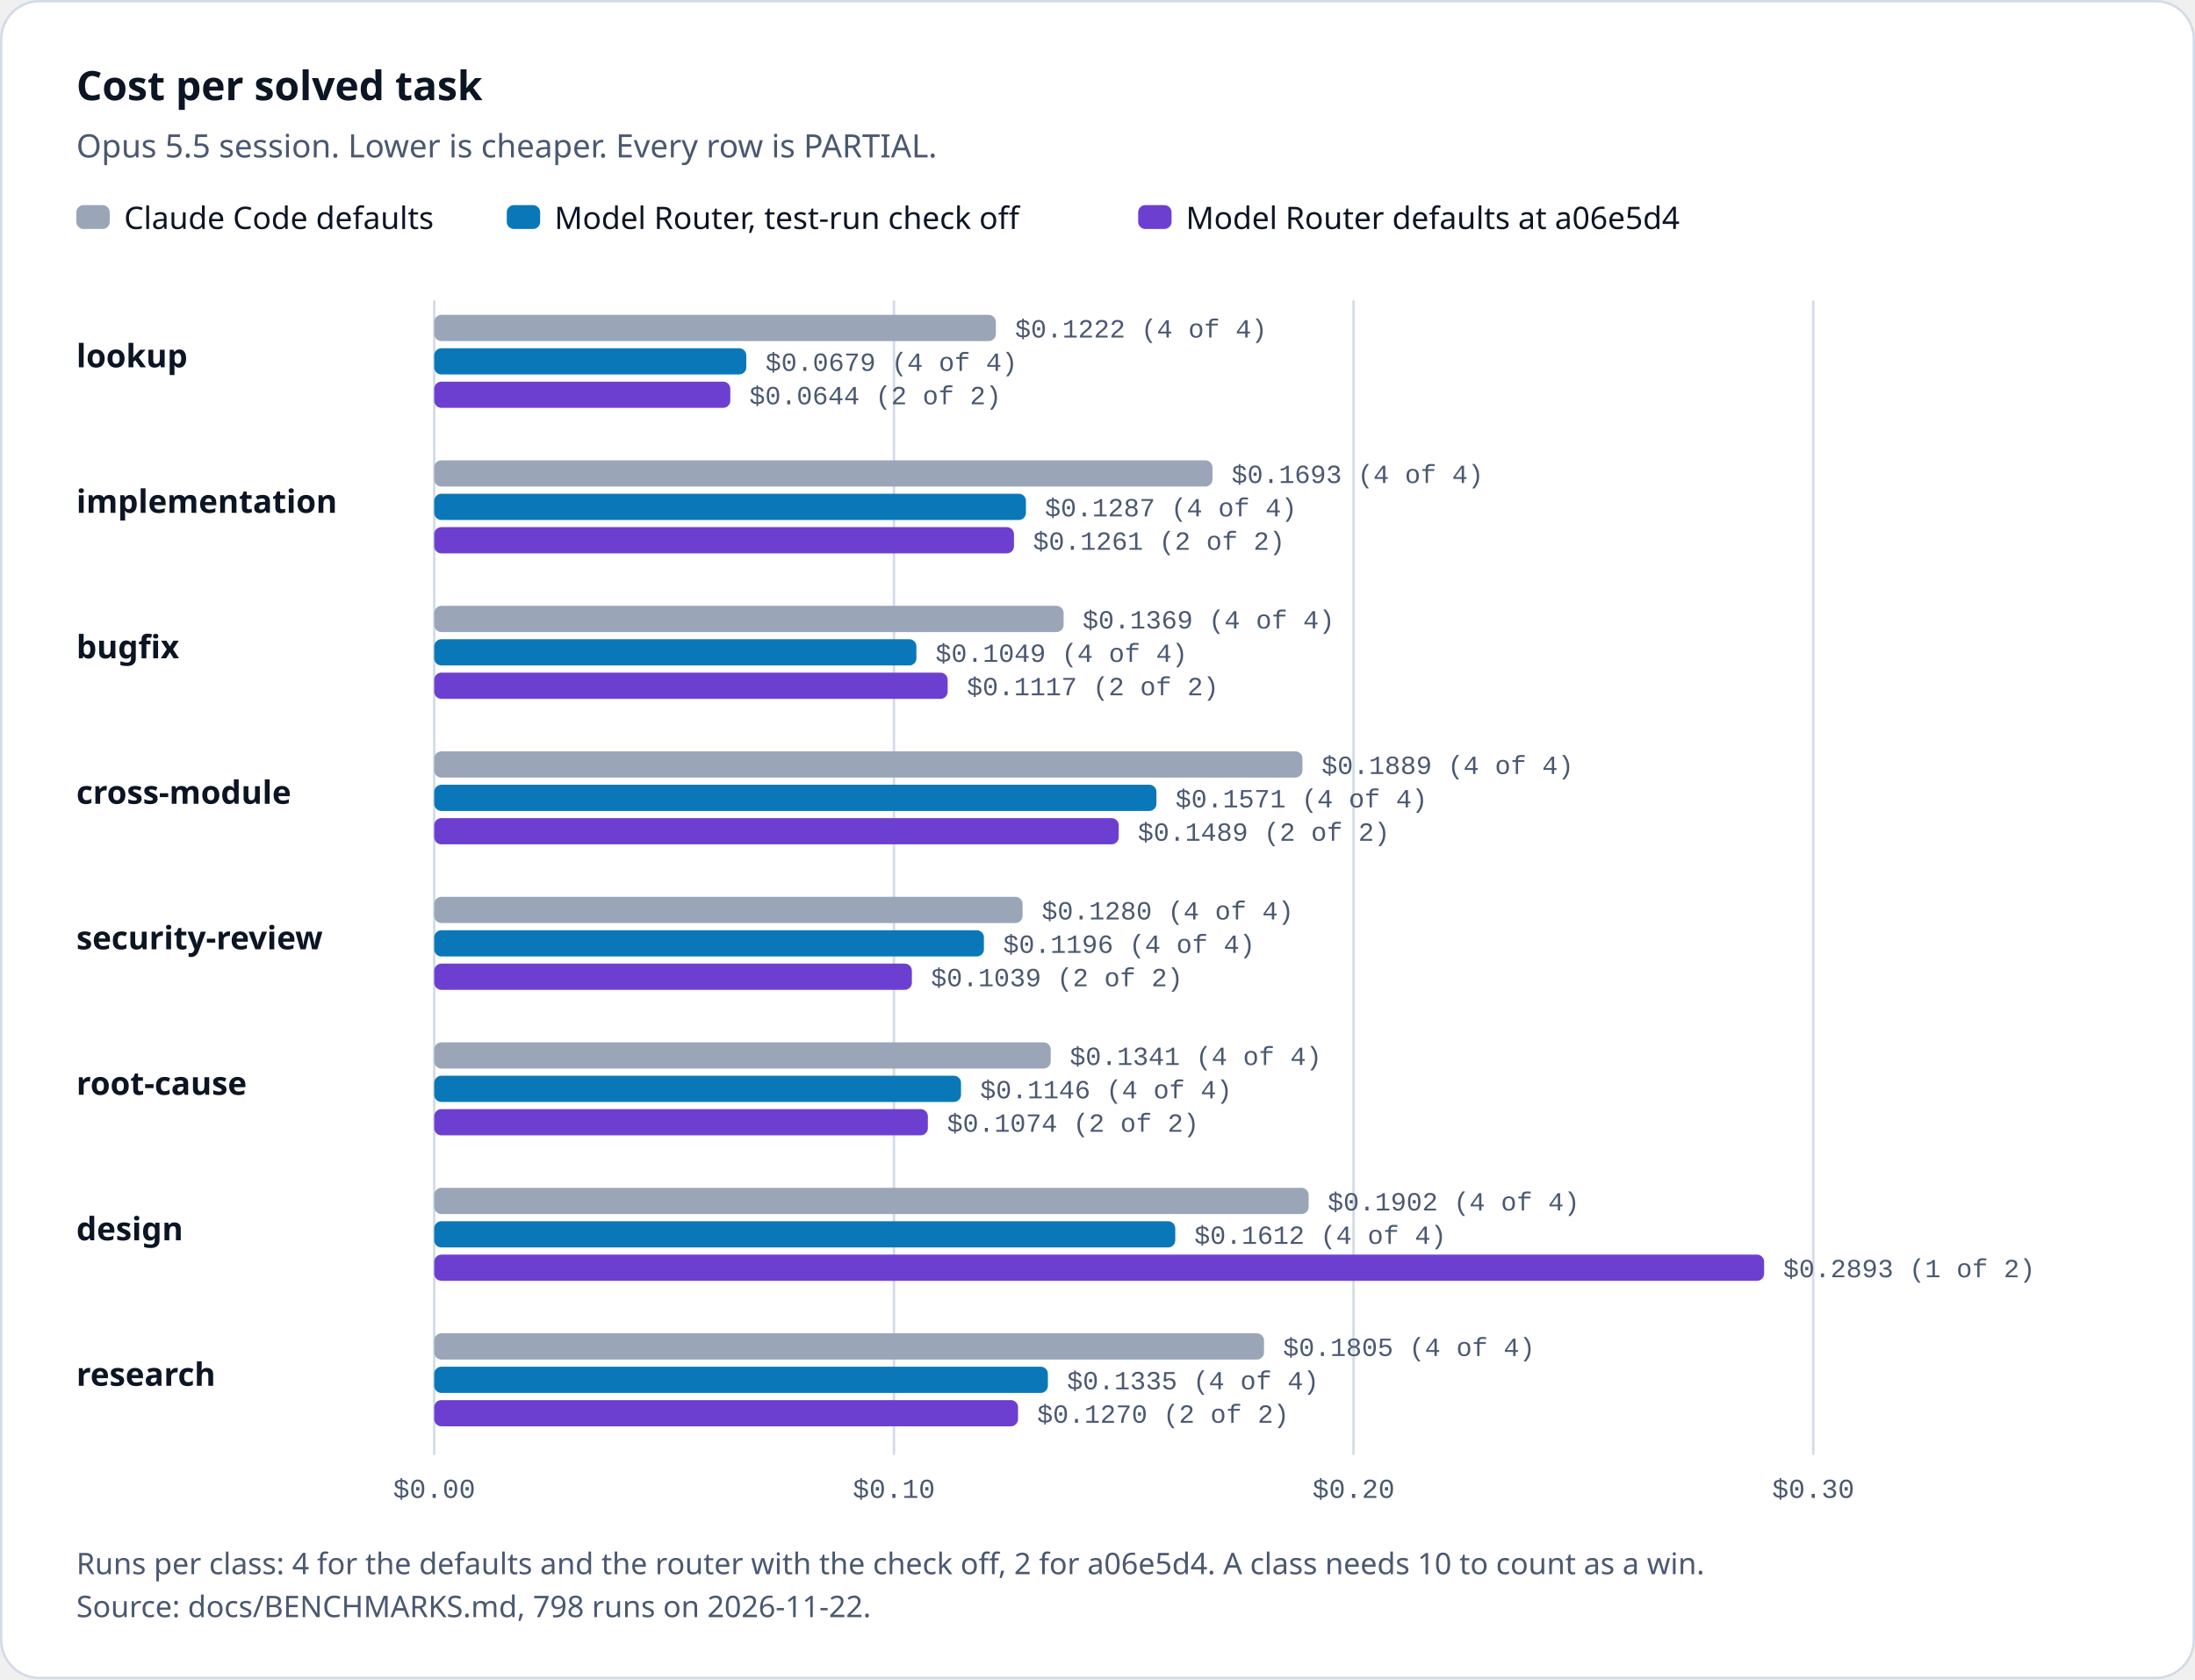
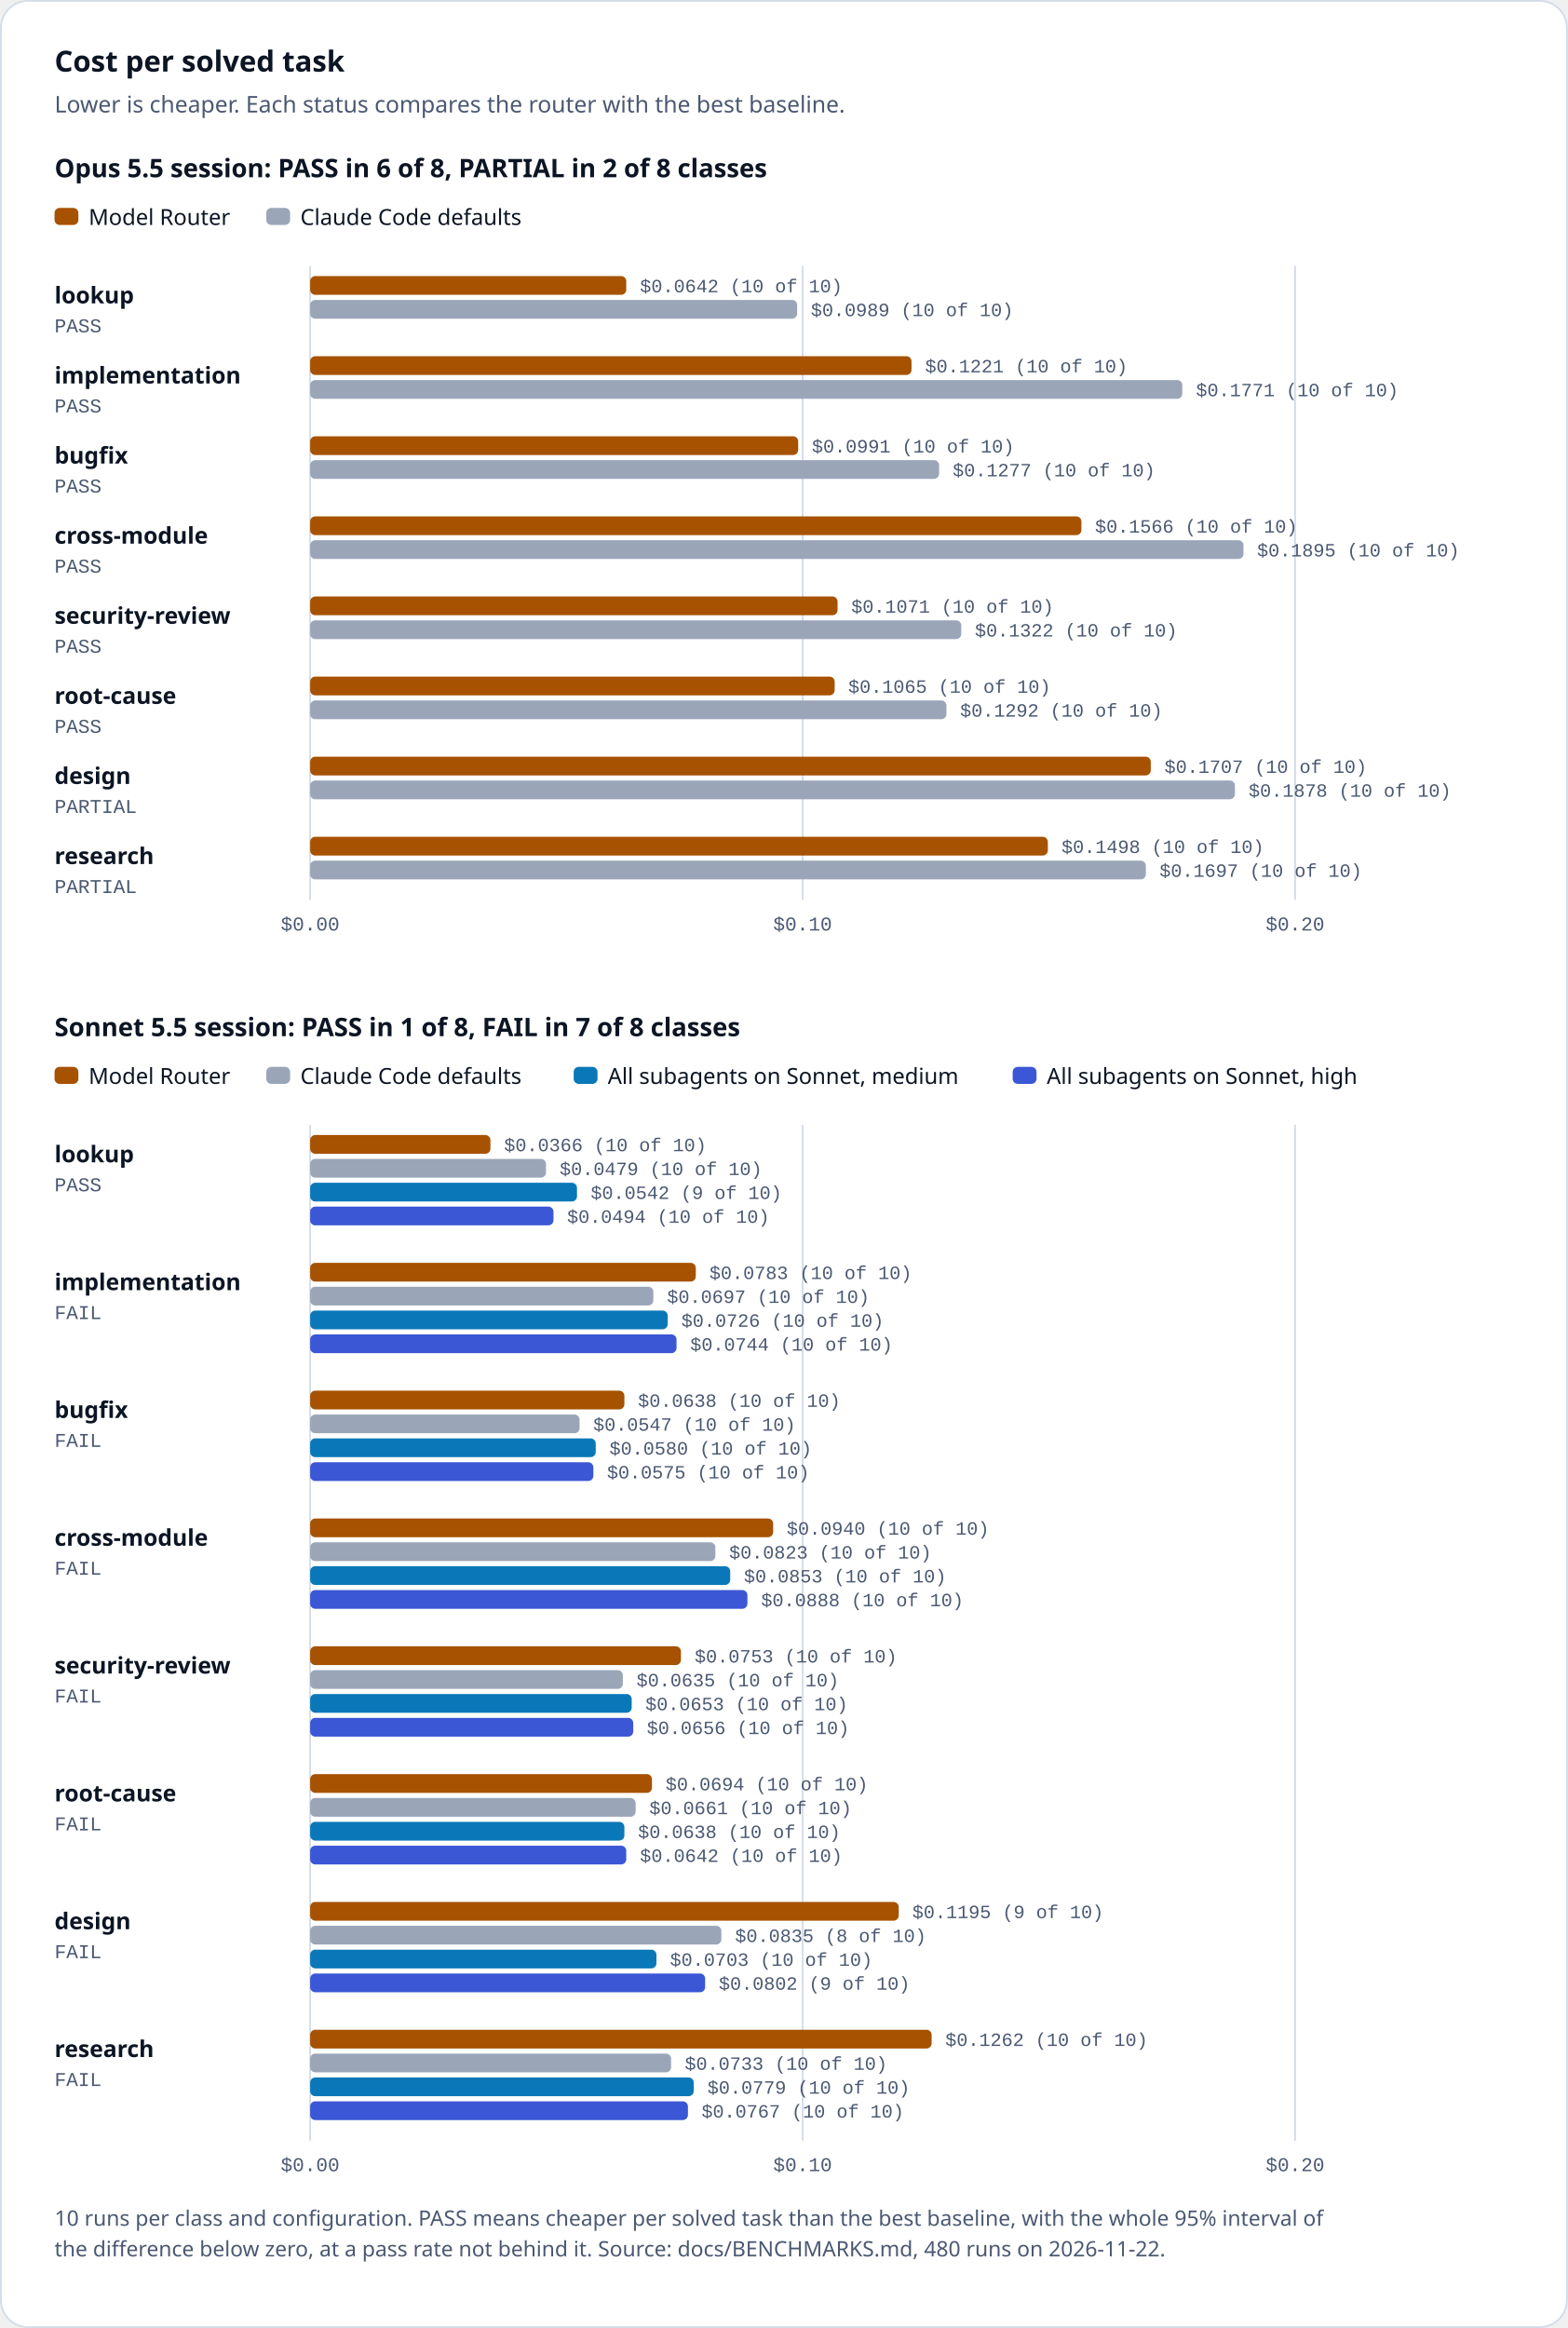
- <svg xmlns="http://www.w3.org/2000/svg" viewBox="0 0 920 704" width="920" height="704" role="img" aria-label="Cost per solved task on an Opus 5.5 session, from docs/BENCHMARKS.md. lookup: Claude Code defaults $0.1222 (4 of 4 solved), Model Router, test-run check off $0.0679 (4 of 4 solved), Model Router defaults at a06e5d4 $0.0644 (2 of 2 solved); implementation: Claude Code defaults $0.1693 (4 of 4 solved), Model Router, test-run check off $0.1287 (4 of 4 solved), Model Router defaults at a06e5d4 $0.1261 (2 of 2 solved); bugfix: Claude Code defaults $0.1369 (4 of 4 solved), Model Router, test-run check off $0.1049 (4 of 4 solved), Model Router defaults at a06e5d4 $0.1117 (2 of 2 solved); cross-module: Claude Code defaults $0.1889 (4 of 4 solved), Model Router, test-run check off $0.1571 (4 of 4 solved), Model Router defaults at a06e5d4 $0.1489 (2 of 2 solved); security-review: Claude Code defaults $0.1280 (4 of 4 solved), Model Router, test-run check off $0.1196 (4 of 4 solved), Model Router defaults at a06e5d4 $0.1039 (2 of 2 solved); root-cause: Claude Code defaults $0.1341 (4 of 4 solved), Model Router, test-run check off $0.1146 (4 of 4 solved), Model Router defaults at a06e5d4 $0.1074 (2 of 2 solved); design: Claude Code defaults $0.1902 (4 of 4 solved), Model Router, test-run check off $0.1612 (4 of 4 solved), Model Router defaults at a06e5d4 $0.2893 (1 of 2 solved); research: Claude Code defaults $0.1805 (4 of 4 solved), Model Router, test-run check off $0.1335 (4 of 4 solved), Model Router defaults at a06e5d4 $0.1270 (2 of 2 solved). Every row is PARTIAL: too few runs to call a winner.">
+ <svg xmlns="http://www.w3.org/2000/svg" viewBox="0 0 920 1366" width="920" height="1366" role="img" aria-label="Cost per solved task, from docs/BENCHMARKS.md, lower is cheaper. Opus 5.5 session, lookup, PASS: Model Router $0.0642 (10 of 10 solved), Claude Code defaults $0.0989 (10 of 10 solved); Opus 5.5 session, implementation, PASS: Model Router $0.1221 (10 of 10 solved), Claude Code defaults $0.1771 (10 of 10 solved); Opus 5.5 session, bugfix, PASS: Model Router $0.0991 (10 of 10 solved), Claude Code defaults $0.1277 (10 of 10 solved); Opus 5.5 session, cross-module, PASS: Model Router $0.1566 (10 of 10 solved), Claude Code defaults $0.1895 (10 of 10 solved); Opus 5.5 session, security-review, PASS: Model Router $0.1071 (10 of 10 solved), Claude Code defaults $0.1322 (10 of 10 solved); Opus 5.5 session, root-cause, PASS: Model Router $0.1065 (10 of 10 solved), Claude Code defaults $0.1292 (10 of 10 solved); Opus 5.5 session, design, PARTIAL: Model Router $0.1707 (10 of 10 solved), Claude Code defaults $0.1878 (10 of 10 solved); Opus 5.5 session, research, PARTIAL: Model Router $0.1498 (10 of 10 solved), Claude Code defaults $0.1697 (10 of 10 solved); Sonnet 5.5 session, lookup, PASS: Model Router $0.0366 (10 of 10 solved), Claude Code defaults $0.0479 (10 of 10 solved), All subagents on Sonnet, medium $0.0542 (9 of 10 solved), All subagents on Sonnet, high $0.0494 (10 of 10 solved); Sonnet 5.5 session, implementation, FAIL: Model Router $0.0783 (10 of 10 solved), Claude Code defaults $0.0697 (10 of 10 solved), All subagents on Sonnet, medium $0.0726 (10 of 10 solved), All subagents on Sonnet, high $0.0744 (10 of 10 solved); Sonnet 5.5 session, bugfix, FAIL: Model Router $0.0638 (10 of 10 solved), Claude Code defaults $0.0547 (10 of 10 solved), All subagents on Sonnet, medium $0.0580 (10 of 10 solved), All subagents on Sonnet, high $0.0575 (10 of 10 solved); Sonnet 5.5 session, cross-module, FAIL: Model Router $0.0940 (10 of 10 solved), Claude Code defaults $0.0823 (10 of 10 solved), All subagents on Sonnet, medium $0.0853 (10 of 10 solved), All subagents on Sonnet, high $0.0888 (10 of 10 solved); Sonnet 5.5 session, security-review, FAIL: Model Router $0.0753 (10 of 10 solved), Claude Code defaults $0.0635 (10 of 10 solved), All subagents on Sonnet, medium $0.0653 (10 of 10 solved), All subagents on Sonnet, high $0.0656 (10 of 10 solved); Sonnet 5.5 session, root-cause, FAIL: Model Router $0.0694 (10 of 10 solved), Claude Code defaults $0.0661 (10 of 10 solved), All subagents on Sonnet, medium $0.0638 (10 of 10 solved), All subagents on Sonnet, high $0.0642 (10 of 10 solved); Sonnet 5.5 session, design, FAIL: Model Router $0.1195 (9 of 10 solved), Claude Code defaults $0.0835 (8 of 10 solved), All subagents on Sonnet, medium $0.0703 (10 of 10 solved), All subagents on Sonnet, high $0.0802 (9 of 10 solved); Sonnet 5.5 session, research, FAIL: Model Router $0.1262 (10 of 10 solved), Claude Code defaults $0.0733 (10 of 10 solved), All subagents on Sonnet, medium $0.0779 (10 of 10 solved), All subagents on Sonnet, high $0.0767 (10 of 10 solved).">
  <style>text{font-family:-apple-system, BlinkMacSystemFont, "Segoe UI", "Noto Sans", Helvetica, Arial, sans-serif}.mono{font-family:ui-monospace, SFMono-Regular, "SF Mono", Menlo, Consolas, "Liberation Mono", monospace}.b{font-weight:600}.rail{stroke:#C9D4E4}.tilehalo{stroke:#0C1524}.bg{fill:#F4F7FB}.card{fill:#FFFFFF;stroke:#D2DBE7}.ink{fill:#0C1524}.mut{fill:#4A5871}.faint{fill:#E7EDF5}.ln{stroke:#D2DBE7}.lnm{stroke:#4A5871}.inks{stroke:#0C1524}.rt{fill:#A65200}.rts{stroke:#A65200}.rtsoft{fill:#FFF1DE}.halo{stroke:#FFFFFF}.haloc{stroke:#F4F7FB}.tile{fill:#0C1524;stroke:#0C1524}.stop0{stop-color:#FFFFFF}.stop1{stop-color:#F4F7FB}.tag{fill:#FFFFFF}.r1{fill:#0E8C6F}.r1s{stroke:#0E8C6F}.r2{fill:#0A78B8}.r2s{stroke:#0A78B8}.r3{fill:#3B57D6}.r3s{stroke:#3B57D6}.r4{fill:#6D3FD1}.r4s{stroke:#6D3FD1}.r5{fill:#A72C8A}.r5s{stroke:#A72C8A}@media (prefers-color-scheme: dark){.bg{fill:#0A101B}.card{fill:#0F1828;stroke:#26344B}.ink{fill:#E7EDF6}.mut{fill:#9BA9BD}.faint{fill:#1A263A}.ln{stroke:#26344B}.lnm{stroke:#9BA9BD}.inks{stroke:#E7EDF6}.rt{fill:#FFB23E}.rts{stroke:#FFB23E}.rtsoft{fill:#33260F}.halo{stroke:#0F1828}.haloc{stroke:#0A101B}.tile{fill:#13203A;stroke:#2C3E60}.stop0{stop-color:#0F1828}.stop1{stop-color:#0A101B}.tag{fill:#0C1524}.r1{fill:#38D3A8}.r1s{stroke:#38D3A8}.r2{fill:#45B4F2}.r2s{stroke:#45B4F2}.r3{fill:#8196FF}.r3s{stroke:#8196FF}.r4{fill:#AA8BFF}.r4s{stroke:#AA8BFF}.r5{fill:#F27BCD}.r5s{stroke:#F27BCD}}.faintbar{fill:#9AA6B8}@media (prefers-color-scheme: dark){.faintbar{fill:#5B6880}}.bar{transform-box:fill-box;transform-origin:0% 50%;animation:grow 1.1s cubic-bezier(.2,.7,.2,1) both}@keyframes grow{0%{transform:scaleX(0)}100%{transform:scaleX(1)}}@media (prefers-reduced-motion: reduce){*{animation:none!important}}</style>
-   <rect x="0.5" y="0.5" width="919" height="703" rx="16" class="card" />
+   <rect x="0.5" y="0.5" width="919" height="1365" rx="16" class="card" />
  <text x="32" y="42" class="ink b" font-size="17">Cost per solved task</text>
-   <text x="32" y="66" class="mut" font-size="13.5">Opus 5.5 session. Lower is cheaper. Every row is PARTIAL.</text>
-   <rect x="32" y="86" width="14" height="10" rx="3" class="faintbar" />
-   <text x="52" y="96" class="ink" font-size="13">Claude Code defaults</text>
-   <rect x="212.4" y="86" width="14" height="10" rx="3" class="r2" />
-   <text x="232.4" y="96" class="ink" font-size="13">Model Router, test-run check off</text>
-   <rect x="477.04" y="86" width="14" height="10" rx="3" class="r4" />
-   <text x="497.04" y="96" class="ink" font-size="13">Model Router defaults at a06e5d4</text>
-   <path d="M182.0 126V610" class="ln" stroke-width="1" />
-   <text x="182" y="628" class="mono mut" font-size="11.5" text-anchor="middle">$0.00</text>
-   <path d="M374.7 126V610" class="ln" stroke-width="1" />
-   <text x="374.667" y="628" class="mono mut" font-size="11.5" text-anchor="middle">$0.10</text>
-   <path d="M567.3 126V610" class="ln" stroke-width="1" />
-   <text x="567.333" y="628" class="mono mut" font-size="11.5" text-anchor="middle">$0.20</text>
-   <path d="M760.0 126V610" class="ln" stroke-width="1" />
-   <text x="760" y="628" class="mono mut" font-size="11.5" text-anchor="middle">$0.30</text>
-   <text x="32" y="154" class="ink b" font-size="13.5">lookup</text>
-   <rect x="182" y="132" width="235.4" height="11" rx="3" class="faintbar bar" style="animation-delay:0.00s" />
-   <text x="425.439" y="141.5" class="mono mut" font-size="11">$0.1222 (4 of 4)</text>
-   <rect x="182" y="146" width="130.8" height="11" rx="3" class="r2 bar" style="animation-delay:0.05s" />
-   <text x="320.821" y="155.5" class="mono mut" font-size="11">$0.0679 (4 of 4)</text>
-   <rect x="182" y="160" width="124.1" height="11" rx="3" class="r4 bar" style="animation-delay:0.10s" />
-   <text x="314.077" y="169.5" class="mono mut" font-size="11">$0.0644 (2 of 2)</text>
-   <text x="32" y="215" class="ink b" font-size="13.5">implementation</text>
-   <rect x="182" y="193" width="326.2" height="11" rx="3" class="faintbar bar" style="animation-delay:0.06s" />
-   <text x="516.185" y="202.5" class="mono mut" font-size="11">$0.1693 (4 of 4)</text>
-   <rect x="182" y="207" width="248.0" height="11" rx="3" class="r2 bar" style="animation-delay:0.11s" />
-   <text x="437.962" y="216.5" class="mono mut" font-size="11">$0.1287 (4 of 4)</text>
-   <rect x="182" y="221" width="243.0" height="11" rx="3" class="r4 bar" style="animation-delay:0.16s" />
-   <text x="432.953" y="230.5" class="mono mut" font-size="11">$0.1261 (2 of 2)</text>
-   <text x="32" y="276" class="ink b" font-size="13.5">bugfix</text>
-   <rect x="182" y="254" width="263.8" height="11" rx="3" class="faintbar bar" style="animation-delay:0.12s" />
-   <text x="453.761" y="263.5" class="mono mut" font-size="11">$0.1369 (4 of 4)</text>
-   <rect x="182" y="268" width="202.1" height="11" rx="3" class="r2 bar" style="animation-delay:0.17s" />
-   <text x="392.107" y="277.5" class="mono mut" font-size="11">$0.1049 (4 of 4)</text>
-   <rect x="182" y="282" width="215.2" height="11" rx="3" class="r4 bar" style="animation-delay:0.22s" />
-   <text x="405.209" y="291.5" class="mono mut" font-size="11">$0.1117 (2 of 2)</text>
-   <text x="32" y="337" class="ink b" font-size="13.5">cross-module</text>
-   <rect x="182" y="315" width="363.9" height="11" rx="3" class="faintbar bar" style="animation-delay:0.18s" />
-   <text x="553.947" y="324.5" class="mono mut" font-size="11">$0.1889 (4 of 4)</text>
-   <rect x="182" y="329" width="302.7" height="11" rx="3" class="r2 bar" style="animation-delay:0.23s" />
-   <text x="492.679" y="338.5" class="mono mut" font-size="11">$0.1571 (4 of 4)</text>
-   <rect x="182" y="343" width="286.9" height="11" rx="3" class="r4 bar" style="animation-delay:0.28s" />
-   <text x="476.881" y="352.5" class="mono mut" font-size="11">$0.1489 (2 of 2)</text>
-   <text x="32" y="398" class="ink b" font-size="13.5">security-review</text>
-   <rect x="182" y="376" width="246.6" height="11" rx="3" class="faintbar bar" style="animation-delay:0.24s" />
-   <text x="436.613" y="385.5" class="mono mut" font-size="11">$0.1280 (4 of 4)</text>
-   <rect x="182" y="390" width="230.4" height="11" rx="3" class="r2 bar" style="animation-delay:0.29s" />
-   <text x="420.429" y="399.5" class="mono mut" font-size="11">$0.1196 (4 of 4)</text>
-   <rect x="182" y="404" width="200.2" height="11" rx="3" class="r4 bar" style="animation-delay:0.34s" />
-   <text x="390.181" y="413.5" class="mono mut" font-size="11">$0.1039 (2 of 2)</text>
-   <text x="32" y="459" class="ink b" font-size="13.5">root-cause</text>
-   <rect x="182" y="437" width="258.4" height="11" rx="3" class="faintbar bar" style="animation-delay:0.30s" />
-   <text x="448.366" y="446.5" class="mono mut" font-size="11">$0.1341 (4 of 4)</text>
-   <rect x="182" y="451" width="220.8" height="11" rx="3" class="r2 bar" style="animation-delay:0.35s" />
-   <text x="410.796" y="460.5" class="mono mut" font-size="11">$0.1146 (4 of 4)</text>
-   <rect x="182" y="465" width="206.9" height="11" rx="3" class="r4 bar" style="animation-delay:0.40s" />
-   <text x="396.924" y="474.5" class="mono mut" font-size="11">$0.1074 (2 of 2)</text>
-   <text x="32" y="520" class="ink b" font-size="13.5">design</text>
-   <rect x="182" y="498" width="366.5" height="11" rx="3" class="faintbar bar" style="animation-delay:0.36s" />
-   <text x="556.452" y="507.5" class="mono mut" font-size="11">$0.1902 (4 of 4)</text>
-   <rect x="182" y="512" width="310.6" height="11" rx="3" class="r2 bar" style="animation-delay:0.41s" />
-   <text x="500.579" y="521.5" class="mono mut" font-size="11">$0.1612 (4 of 4)</text>
-   <rect x="182" y="526" width="557.4" height="11" rx="3" class="r4 bar" style="animation-delay:0.46s" />
-   <text x="747.385" y="535.5" class="mono mut" font-size="11">$0.2893 (1 of 2)</text>
-   <text x="32" y="581" class="ink b" font-size="13.5">research</text>
-   <rect x="182" y="559" width="347.8" height="11" rx="3" class="faintbar bar" style="animation-delay:0.42s" />
-   <text x="537.763" y="568.5" class="mono mut" font-size="11">$0.1805 (4 of 4)</text>
-   <rect x="182" y="573" width="257.2" height="11" rx="3" class="r2 bar" style="animation-delay:0.47s" />
-   <text x="447.21" y="582.5" class="mono mut" font-size="11">$0.1335 (4 of 4)</text>
-   <rect x="182" y="587" width="244.7" height="11" rx="3" class="r4 bar" style="animation-delay:0.52s" />
-   <text x="434.687" y="596.5" class="mono mut" font-size="11">$0.1270 (2 of 2)</text>
-   <text x="32" y="660" class="mut" font-size="12.5">Runs per class: 4 for the defaults and the router with the check off, 2 for a06e5d4. A class needs 10 to count as a win.</text>
-   <text x="32" y="678" class="mut" font-size="12.5">Source: docs/BENCHMARKS.md, 798 runs on 2026-11-22.</text>
+   <text x="32" y="66" class="mut" font-size="13.5">Lower is cheaper. Each status compares the router with the best baseline.</text>
+   <text x="32" y="104" class="ink b" font-size="15">Opus 5.5 session: PASS in 6 of 8, PARTIAL in 2 of 8 classes</text>
+   <rect x="32" y="122" width="14" height="10" rx="3" class="rt" />
+   <text x="52" y="132" class="ink" font-size="13">Model Router</text>
+   <rect x="156.24" y="122" width="14" height="10" rx="3" class="faintbar" />
+   <text x="176.24" y="132" class="ink" font-size="13">Claude Code defaults</text>
+   <path d="M182.0 156V528" class="ln" stroke-width="1" />
+   <text x="182" y="546" class="mono mut" font-size="11.5" text-anchor="middle">$0.00</text>
+   <path d="M471.0 156V528" class="ln" stroke-width="1" />
+   <text x="471" y="546" class="mono mut" font-size="11.5" text-anchor="middle">$0.10</text>
+   <path d="M760.0 156V528" class="ln" stroke-width="1" />
+   <text x="760" y="546" class="mono mut" font-size="11.5" text-anchor="middle">$0.20</text>
+   <text x="32" y="178" class="ink b" font-size="13.5">lookup</text>
+   <text x="32" y="195" class="mono mut" font-size="11.5">PASS</text>
+   <rect x="182" y="162" width="185.5" height="11" rx="3" class="rt bar" style="animation-delay:0.00s" />
+   <text x="375.538" y="171.5" class="mono mut" font-size="11">$0.0642 (10 of 10)</text>
+   <rect x="182" y="176" width="285.8" height="11" rx="3" class="faintbar bar" style="animation-delay:0.05s" />
+   <text x="475.821" y="185.5" class="mono mut" font-size="11">$0.0989 (10 of 10)</text>
+   <text x="32" y="225" class="ink b" font-size="13.5">implementation</text>
+   <text x="32" y="242" class="mono mut" font-size="11.5">PASS</text>
+   <rect x="182" y="209" width="352.9" height="11" rx="3" class="rt bar" style="animation-delay:0.04s" />
+   <text x="542.869" y="218.5" class="mono mut" font-size="11">$0.1221 (10 of 10)</text>
+   <rect x="182" y="223" width="511.8" height="11" rx="3" class="faintbar bar" style="animation-delay:0.09s" />
+   <text x="701.819" y="232.5" class="mono mut" font-size="11">$0.1771 (10 of 10)</text>
+   <text x="32" y="272" class="ink b" font-size="13.5">bugfix</text>
+   <text x="32" y="289" class="mono mut" font-size="11.5">PASS</text>
+   <rect x="182" y="256" width="286.4" height="11" rx="3" class="rt bar" style="animation-delay:0.08s" />
+   <text x="476.399" y="265.5" class="mono mut" font-size="11">$0.0991 (10 of 10)</text>
+   <rect x="182" y="270" width="369.1" height="11" rx="3" class="faintbar bar" style="animation-delay:0.13s" />
+   <text x="559.053" y="279.5" class="mono mut" font-size="11">$0.1277 (10 of 10)</text>
+   <text x="32" y="319" class="ink b" font-size="13.5">cross-module</text>
+   <text x="32" y="336" class="mono mut" font-size="11.5">PASS</text>
+   <rect x="182" y="303" width="452.6" height="11" rx="3" class="rt bar" style="animation-delay:0.12s" />
+   <text x="642.574" y="312.5" class="mono mut" font-size="11">$0.1566 (10 of 10)</text>
+   <rect x="182" y="317" width="547.7" height="11" rx="3" class="faintbar bar" style="animation-delay:0.17s" />
+   <text x="737.655" y="326.5" class="mono mut" font-size="11">$0.1895 (10 of 10)</text>
+   <text x="32" y="366" class="ink b" font-size="13.5">security-review</text>
+   <text x="32" y="383" class="mono mut" font-size="11.5">PASS</text>
+   <rect x="182" y="350" width="309.5" height="11" rx="3" class="rt bar" style="animation-delay:0.16s" />
+   <text x="499.519" y="359.5" class="mono mut" font-size="11">$0.1071 (10 of 10)</text>
+   <rect x="182" y="364" width="382.1" height="11" rx="3" class="faintbar bar" style="animation-delay:0.21s" />
+   <text x="572.058" y="373.5" class="mono mut" font-size="11">$0.1322 (10 of 10)</text>
+   <text x="32" y="413" class="ink b" font-size="13.5">root-cause</text>
+   <text x="32" y="430" class="mono mut" font-size="11.5">PASS</text>
+   <rect x="182" y="397" width="307.8" height="11" rx="3" class="rt bar" style="animation-delay:0.20s" />
+   <text x="497.785" y="406.5" class="mono mut" font-size="11">$0.1065 (10 of 10)</text>
+   <rect x="182" y="411" width="373.4" height="11" rx="3" class="faintbar bar" style="animation-delay:0.25s" />
+   <text x="563.388" y="420.5" class="mono mut" font-size="11">$0.1292 (10 of 10)</text>
+   <text x="32" y="460" class="ink b" font-size="13.5">design</text>
+   <text x="32" y="477" class="mono mut" font-size="11.5">PARTIAL</text>
+   <rect x="182" y="444" width="493.3" height="11" rx="3" class="rt bar" style="animation-delay:0.24s" />
+   <text x="683.323" y="453.5" class="mono mut" font-size="11">$0.1707 (10 of 10)</text>
+   <rect x="182" y="458" width="542.7" height="11" rx="3" class="faintbar bar" style="animation-delay:0.29s" />
+   <text x="732.742" y="467.5" class="mono mut" font-size="11">$0.1878 (10 of 10)</text>
+   <text x="32" y="507" class="ink b" font-size="13.5">research</text>
+   <text x="32" y="524" class="mono mut" font-size="11.5">PARTIAL</text>
+   <rect x="182" y="491" width="432.9" height="11" rx="3" class="rt bar" style="animation-delay:0.28s" />
+   <text x="622.922" y="500.5" class="mono mut" font-size="11">$0.1498 (10 of 10)</text>
+   <rect x="182" y="505" width="490.4" height="11" rx="3" class="faintbar bar" style="animation-delay:0.33s" />
+   <text x="680.433" y="514.5" class="mono mut" font-size="11">$0.1697 (10 of 10)</text>
+   <text x="32" y="608" class="ink b" font-size="15">Sonnet 5.5 session: PASS in 1 of 8, FAIL in 7 of 8 classes</text>
+   <rect x="32" y="626" width="14" height="10" rx="3" class="rt" />
+   <text x="52" y="636" class="ink" font-size="13">Model Router</text>
+   <rect x="156.24" y="626" width="14" height="10" rx="3" class="faintbar" />
+   <text x="176.24" y="636" class="ink" font-size="13">Claude Code defaults</text>
+   <rect x="336.64" y="626" width="14" height="10" rx="3" class="r2" />
+   <text x="356.64" y="636" class="ink" font-size="13">All subagents on Sonnet, medium</text>
+   <rect x="594.26" y="626" width="14" height="10" rx="3" class="r3" />
+   <text x="614.26" y="636" class="ink" font-size="13">All subagents on Sonnet, high</text>
+   <path d="M182.0 660V1256" class="ln" stroke-width="1" />
+   <text x="182" y="1274" class="mono mut" font-size="11.5" text-anchor="middle">$0.00</text>
+   <path d="M471.0 660V1256" class="ln" stroke-width="1" />
+   <text x="471" y="1274" class="mono mut" font-size="11.5" text-anchor="middle">$0.10</text>
+   <path d="M760.0 660V1256" class="ln" stroke-width="1" />
+   <text x="760" y="1274" class="mono mut" font-size="11.5" text-anchor="middle">$0.20</text>
+   <text x="32" y="682" class="ink b" font-size="13.5">lookup</text>
+   <text x="32" y="699" class="mono mut" font-size="11.5">PASS</text>
+   <rect x="182" y="666" width="105.8" height="11" rx="3" class="rt bar" style="animation-delay:0.32s" />
+   <text x="295.774" y="675.5" class="mono mut" font-size="11">$0.0366 (10 of 10)</text>
+   <rect x="182" y="680" width="138.4" height="11" rx="3" class="faintbar bar" style="animation-delay:0.37s" />
+   <text x="328.431" y="689.5" class="mono mut" font-size="11">$0.0479 (10 of 10)</text>
+   <rect x="182" y="694" width="156.6" height="11" rx="3" class="r2 bar" style="animation-delay:0.42s" />
+   <text x="346.638" y="703.5" class="mono mut" font-size="11">$0.0542 (9 of 10)</text>
+   <rect x="182" y="708" width="142.8" height="11" rx="3" class="r3 bar" style="animation-delay:0.47s" />
+   <text x="332.766" y="717.5" class="mono mut" font-size="11">$0.0494 (10 of 10)</text>
+   <text x="32" y="757" class="ink b" font-size="13.5">implementation</text>
+   <text x="32" y="774" class="mono mut" font-size="11.5">FAIL</text>
+   <rect x="182" y="741" width="226.3" height="11" rx="3" class="rt bar" style="animation-delay:0.36s" />
+   <text x="416.287" y="750.5" class="mono mut" font-size="11">$0.0783 (10 of 10)</text>
+   <rect x="182" y="755" width="201.4" height="11" rx="3" class="faintbar bar" style="animation-delay:0.41s" />
+   <text x="391.433" y="764.5" class="mono mut" font-size="11">$0.0697 (10 of 10)</text>
+   <rect x="182" y="769" width="209.8" height="11" rx="3" class="r2 bar" style="animation-delay:0.46s" />
+   <text x="399.814" y="778.5" class="mono mut" font-size="11">$0.0726 (10 of 10)</text>
+   <rect x="182" y="783" width="215.0" height="11" rx="3" class="r3 bar" style="animation-delay:0.51s" />
+   <text x="405.016" y="792.5" class="mono mut" font-size="11">$0.0744 (10 of 10)</text>
+   <text x="32" y="832" class="ink b" font-size="13.5">bugfix</text>
+   <text x="32" y="849" class="mono mut" font-size="11.5">FAIL</text>
+   <rect x="182" y="816" width="184.4" height="11" rx="3" class="rt bar" style="animation-delay:0.40s" />
+   <text x="374.382" y="825.5" class="mono mut" font-size="11">$0.0638 (10 of 10)</text>
+   <rect x="182" y="830" width="158.1" height="11" rx="3" class="faintbar bar" style="animation-delay:0.45s" />
+   <text x="348.083" y="839.5" class="mono mut" font-size="11">$0.0547 (10 of 10)</text>
+   <rect x="182" y="844" width="167.6" height="11" rx="3" class="r2 bar" style="animation-delay:0.50s" />
+   <text x="357.62" y="853.5" class="mono mut" font-size="11">$0.0580 (10 of 10)</text>
+   <rect x="182" y="858" width="166.2" height="11" rx="3" class="r3 bar" style="animation-delay:0.55s" />
+   <text x="356.175" y="867.5" class="mono mut" font-size="11">$0.0575 (10 of 10)</text>
+   <text x="32" y="907" class="ink b" font-size="13.5">cross-module</text>
+   <text x="32" y="924" class="mono mut" font-size="11.5">FAIL</text>
+   <rect x="182" y="891" width="271.7" height="11" rx="3" class="rt bar" style="animation-delay:0.44s" />
+   <text x="461.66" y="900.5" class="mono mut" font-size="11">$0.0940 (10 of 10)</text>
+   <rect x="182" y="905" width="237.8" height="11" rx="3" class="faintbar bar" style="animation-delay:0.49s" />
+   <text x="427.847" y="914.5" class="mono mut" font-size="11">$0.0823 (10 of 10)</text>
+   <rect x="182" y="919" width="246.5" height="11" rx="3" class="r2 bar" style="animation-delay:0.54s" />
+   <text x="436.517" y="928.5" class="mono mut" font-size="11">$0.0853 (10 of 10)</text>
+   <rect x="182" y="933" width="256.6" height="11" rx="3" class="r3 bar" style="animation-delay:0.59s" />
+   <text x="446.632" y="942.5" class="mono mut" font-size="11">$0.0888 (10 of 10)</text>
+   <text x="32" y="982" class="ink b" font-size="13.5">security-review</text>
+   <text x="32" y="999" class="mono mut" font-size="11.5">FAIL</text>
+   <rect x="182" y="966" width="217.6" height="11" rx="3" class="rt bar" style="animation-delay:0.48s" />
+   <text x="407.617" y="975.5" class="mono mut" font-size="11">$0.0753 (10 of 10)</text>
+   <rect x="182" y="980" width="183.5" height="11" rx="3" class="faintbar bar" style="animation-delay:0.53s" />
+   <text x="373.515" y="989.5" class="mono mut" font-size="11">$0.0635 (10 of 10)</text>
+   <rect x="182" y="994" width="188.7" height="11" rx="3" class="r2 bar" style="animation-delay:0.58s" />
+   <text x="378.717" y="1003.5" class="mono mut" font-size="11">$0.0653 (10 of 10)</text>
+   <rect x="182" y="1008" width="189.6" height="11" rx="3" class="r3 bar" style="animation-delay:0.63s" />
+   <text x="379.584" y="1017.5" class="mono mut" font-size="11">$0.0656 (10 of 10)</text>
+   <text x="32" y="1057" class="ink b" font-size="13.5">root-cause</text>
+   <text x="32" y="1074" class="mono mut" font-size="11.5">FAIL</text>
+   <rect x="182" y="1041" width="200.6" height="11" rx="3" class="rt bar" style="animation-delay:0.52s" />
+   <text x="390.566" y="1050.5" class="mono mut" font-size="11">$0.0694 (10 of 10)</text>
+   <rect x="182" y="1055" width="191.0" height="11" rx="3" class="faintbar bar" style="animation-delay:0.57s" />
+   <text x="381.029" y="1064.5" class="mono mut" font-size="11">$0.0661 (10 of 10)</text>
+   <rect x="182" y="1069" width="184.4" height="11" rx="3" class="r2 bar" style="animation-delay:0.62s" />
+   <text x="374.382" y="1078.5" class="mono mut" font-size="11">$0.0638 (10 of 10)</text>
+   <rect x="182" y="1083" width="185.5" height="11" rx="3" class="r3 bar" style="animation-delay:0.67s" />
+   <text x="375.538" y="1092.5" class="mono mut" font-size="11">$0.0642 (10 of 10)</text>
+   <text x="32" y="1132" class="ink b" font-size="13.5">design</text>
+   <text x="32" y="1149" class="mono mut" font-size="11.5">FAIL</text>
+   <rect x="182" y="1116" width="345.4" height="11" rx="3" class="rt bar" style="animation-delay:0.56s" />
+   <text x="535.355" y="1125.5" class="mono mut" font-size="11">$0.1195 (9 of 10)</text>
+   <rect x="182" y="1130" width="241.3" height="11" rx="3" class="faintbar bar" style="animation-delay:0.61s" />
+   <text x="431.315" y="1139.5" class="mono mut" font-size="11">$0.0835 (8 of 10)</text>
+   <rect x="182" y="1144" width="203.2" height="11" rx="3" class="r2 bar" style="animation-delay:0.66s" />
+   <text x="393.167" y="1153.5" class="mono mut" font-size="11">$0.0703 (10 of 10)</text>
+   <rect x="182" y="1158" width="231.8" height="11" rx="3" class="r3 bar" style="animation-delay:0.71s" />
+   <text x="421.778" y="1167.5" class="mono mut" font-size="11">$0.0802 (9 of 10)</text>
+   <text x="32" y="1207" class="ink b" font-size="13.5">research</text>
+   <text x="32" y="1224" class="mono mut" font-size="11.5">FAIL</text>
+   <rect x="182" y="1191" width="364.7" height="11" rx="3" class="rt bar" style="animation-delay:0.60s" />
+   <text x="554.718" y="1200.5" class="mono mut" font-size="11">$0.1262 (10 of 10)</text>
+   <rect x="182" y="1205" width="211.8" height="11" rx="3" class="faintbar bar" style="animation-delay:0.65s" />
+   <text x="401.837" y="1214.5" class="mono mut" font-size="11">$0.0733 (10 of 10)</text>
+   <rect x="182" y="1219" width="225.1" height="11" rx="3" class="r2 bar" style="animation-delay:0.70s" />
+   <text x="415.131" y="1228.5" class="mono mut" font-size="11">$0.0779 (10 of 10)</text>
+   <rect x="182" y="1233" width="221.7" height="11" rx="3" class="r3 bar" style="animation-delay:0.75s" />
+   <text x="411.663" y="1242.5" class="mono mut" font-size="11">$0.0767 (10 of 10)</text>
+   <text x="32" y="1306" class="mut" font-size="12.5">10 runs per class and configuration. PASS means cheaper per solved task than the best baseline, with the whole 95% interval of</text>
+   <text x="32" y="1324" class="mut" font-size="12.5">the difference below zero, at a pass rate not behind it. Source: docs/BENCHMARKS.md, 480 runs on 2026-11-22.</text>
</svg>
